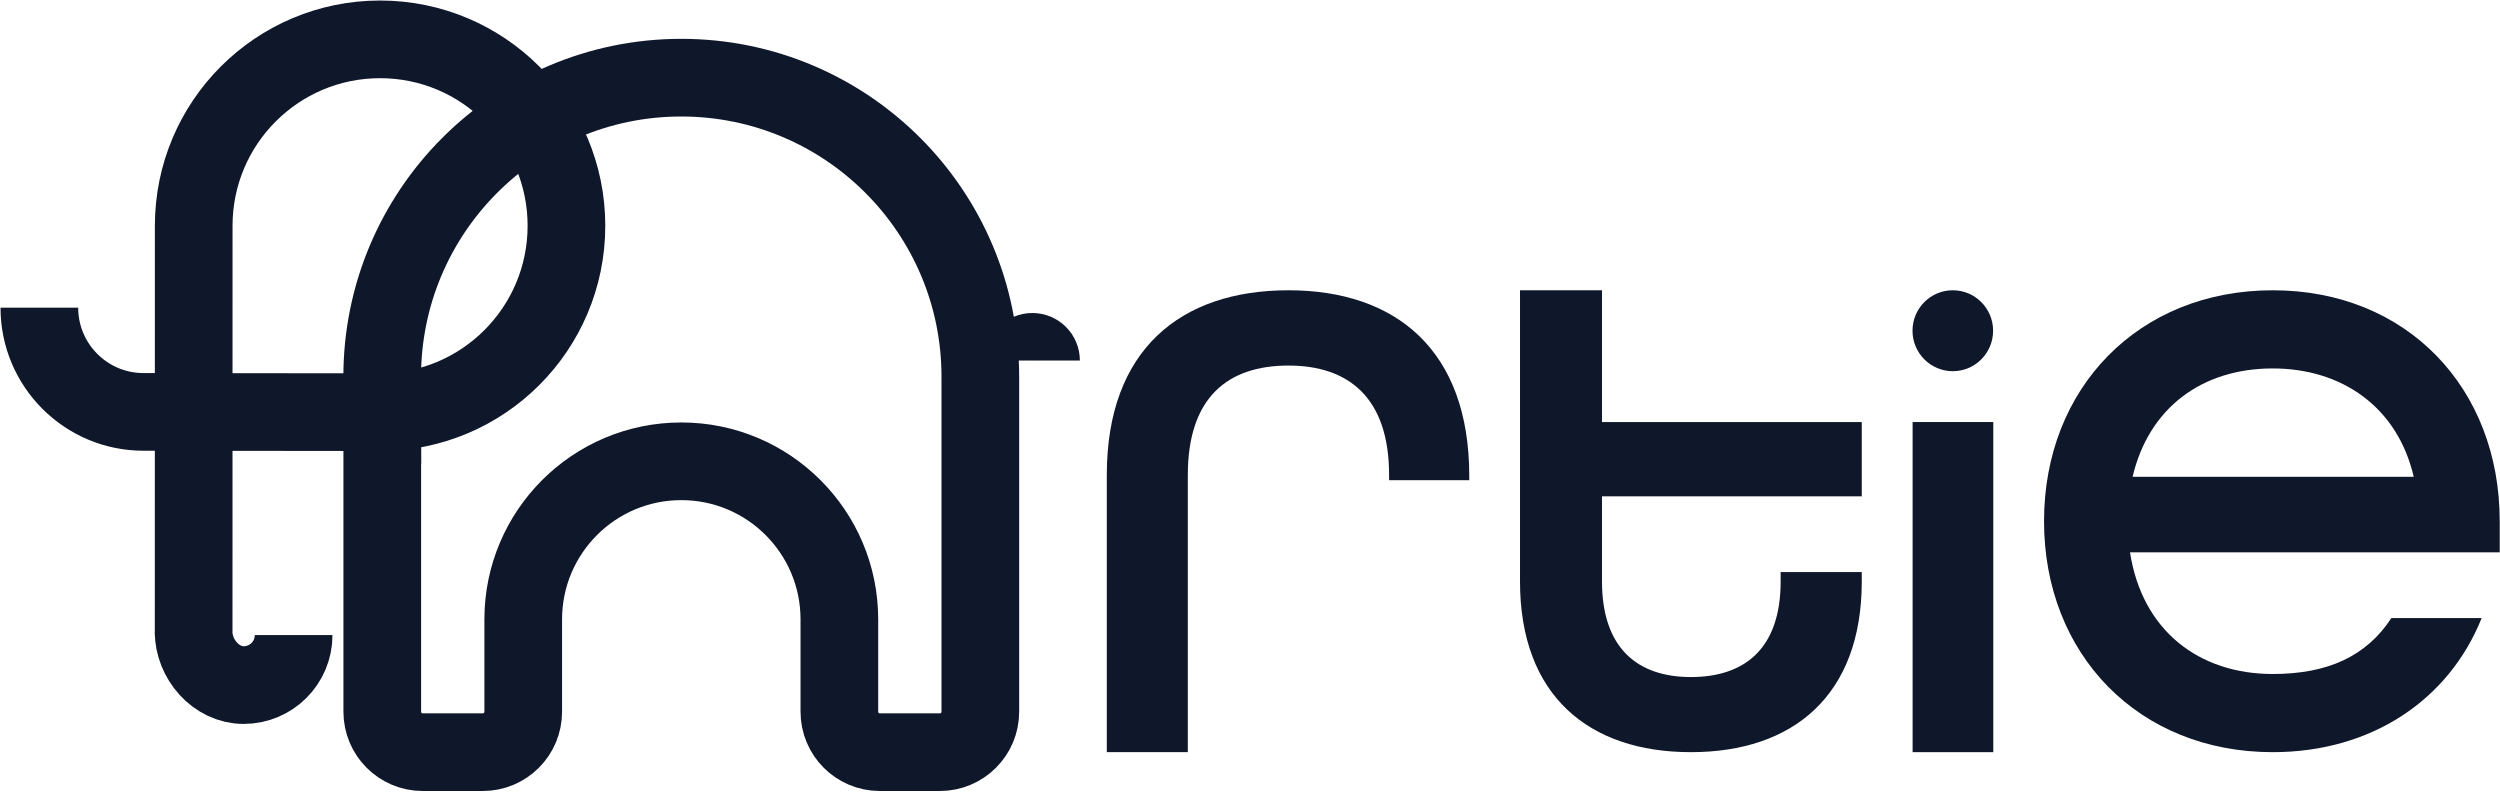
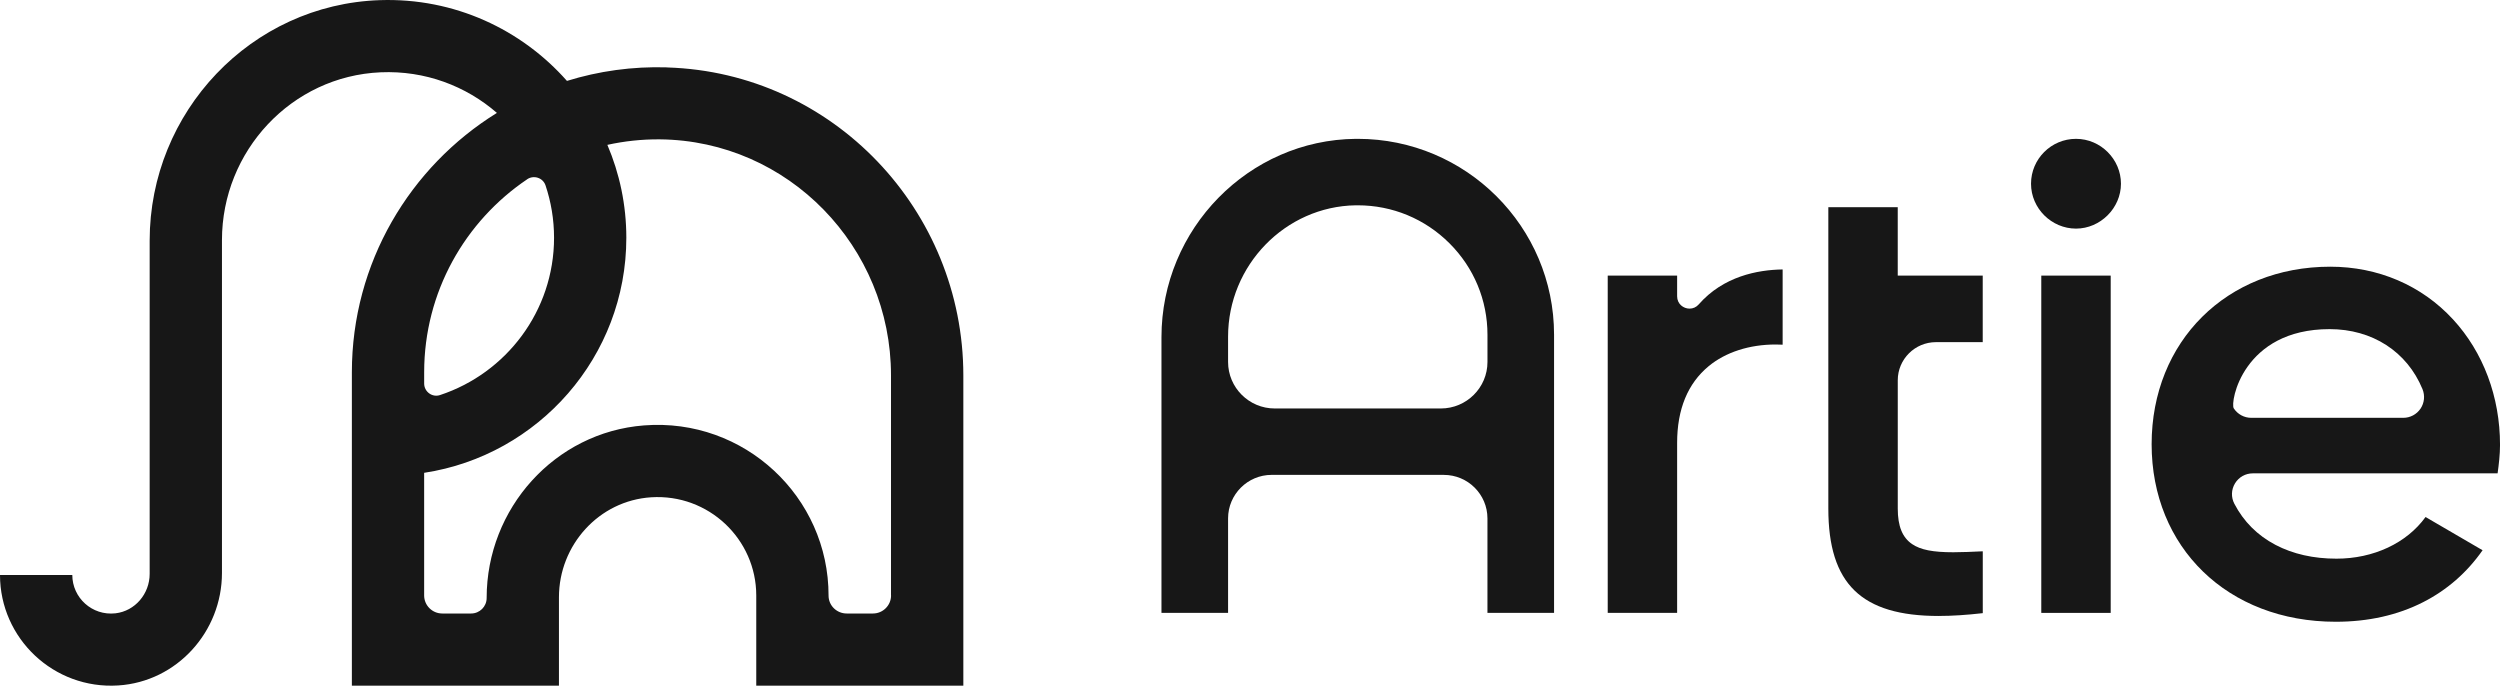
- <svg xmlns="http://www.w3.org/2000/svg" width="2414" height="764" viewBox="0 0 2414 764" fill="none">
-   <path d="M1019.72 348.106C1019.72 335.485 1009.48 325.242 996.863 325.242C984.245 325.242 974.004 335.485 974.004 348.106" stroke="#0F172A" stroke-width="46" stroke-miterlimit="10" />
-   <path d="M283.531 613.231C283.531 639.885 261.936 661.514 235.259 661.514C208.582 661.514 186.928 636.476 186.928 609.792L186.987 613.231L187.046 217.998C187.046 118.58 267.607 38 367 38C466.393 38 546.954 118.58 546.954 217.998C546.954 317.416 466.393 397.997 367 397.997L138.598 397.732C83.04 397.732 38 352.681 38 297.109" stroke="#0F172A" stroke-width="75" stroke-miterlimit="10" />
-   <path d="M369.114 410.488V687.23C369.114 708.8 386.596 726.285 408.161 726.285H466.187C487.752 726.285 505.233 708.8 505.233 687.23V598.097C505.233 513.785 573.571 445.429 657.863 445.429C742.155 445.429 810.494 513.785 810.494 598.097V687.23C810.494 708.8 827.975 726.285 849.54 726.285H907.566C929.131 726.285 946.612 708.8 946.612 687.23V363.85C946.612 204.334 817.339 75 657.834 75C498.064 75 368.674 204.746 369.056 364.555L369.173 410.488H369.114Z" stroke="#0F172A" stroke-width="75" stroke-miterlimit="10" />
-   <path d="M1068.72 726.289L1068.72 458.725C1068.72 338.115 1139.55 280.289 1244.13 280.289C1347.9 280.289 1418.72 338.115 1418.72 459.551V463.681H1341.31V458.725C1341.31 383.551 1301.78 352.985 1244.13 352.985C1185.66 352.985 1146.96 383.551 1146.96 458.725L1146.96 726.289H1068.72Z" fill="#0F172A" />
-   <path d="M1632.72 726.289C1534.39 726.289 1467.72 671.889 1467.72 561.439V280.289H1546.89V407.563H1797.72V479.272H1546.89V561.439C1546.89 625.731 1581.06 653.755 1632.72 653.755C1684.39 653.755 1719.39 626.555 1719.39 561.439V552.373H1797.72V561.439C1797.72 671.889 1731.06 726.289 1632.72 726.289Z" fill="#0F172A" />
-   <path d="M1846.82 726.287V407.523H1924.72V726.287H1846.82Z" fill="#0F172A" />
-   <ellipse cx="1885.63" cy="319.354" rx="38.911" ry="39.065" fill="#0F172A" />
-   <path d="M2194.55 726.289C2065.04 726.289 1973.72 631.943 1973.72 503.289C1973.72 374.635 2065.04 280.289 2194.55 280.289C2324.06 280.289 2413.72 374.635 2413.72 503.289V533.308H2056.74C2068.36 608.785 2123.16 650.812 2194.55 650.812C2247.68 650.812 2285.04 633.658 2309.12 596.777H2396.29C2364.74 675.685 2290.02 726.289 2194.55 726.289ZM2059.23 460.404H2330.7C2314.93 392.647 2260.97 355.766 2194.55 355.766C2126.48 355.766 2075.01 393.504 2059.23 460.404Z" fill="#0F172A" />
+ <svg xmlns="http://www.w3.org/2000/svg" id="Warstwa_2" data-name="Warstwa 2" viewBox="0 0 1071.92 294">
+   <defs>
+     <style>
+       .cls-1 {
+         fill: #171717;
+         stroke-width: 0px;
+       }
+     </style>
+   </defs>
+   <g id="Layer_1" data-name="Layer 1">
+     <g>
+       <path class="cls-1" d="M382.06,255.3c0,4.28-3.48,7.75-7.77,7.75h-11.26c-4.25,0-7.77-3.4-7.77-7.65.06-42.29-36.06-76.34-79.13-73-38.3,2.97-67.47,35.64-67.47,73.97v.04c0,3.67-2.98,6.64-6.66,6.64h-12.37c-4.29,0-7.77-3.47-7.77-7.75v-52.57c49.03-7.47,86.69-49.82,86.69-100.78,0-14.13-2.9-27.59-8.13-39.84,7.25-1.59,14.77-2.43,22.51-2.36,55.11.53,99.1,46.14,99.1,101.13v94.42h.01ZM226.01,76.87c2.85-1.93,6.78-.66,7.89,2.6,2.37,7.07,3.66,14.62,3.66,22.48,0,31.4-20.54,58.1-48.92,67.45-3.34,1.1-6.77-1.45-6.77-4.95v-4.83c0-34.4,17.54-64.78,44.14-82.73h0ZM286.13,28.89c-15.02-.47-29.5,1.6-43.04,5.8C223.64,12.66,194.85-.99,162.94.06c-55.29,1.82-98.77,47.92-98.77,103.11v142.91c0,8.48-6.22,15.92-14.66,16.89-10.01,1.13-18.51-6.68-18.51-16.44H0c0,27.19,23.05,49.13,50.68,47.37,25.18-1.6,44.49-23.06,44.49-48.23V102.94c0-38.17,29.81-70.29,68.04-71.94,19.08-.83,36.6,5.9,49.85,17.41-37.3,23.08-62.19,64.3-62.19,111.21v134.38h88.79v-37.92c0-22.37,17.17-41.45,39.55-42.86,24.56-1.56,45.05,17.93,45.05,42.11v38.67h88.79v-133.01c0-70.84-55.96-129.87-126.93-132.07l.02-.02Z" />
+       <path class="cls-1" d="M732.62,157c7.27-5.99,17.46-9.29,28.69-9.29,1,0,2.01.03,3.03.08v-32.26c-10.79.16-25.46,2.97-35.99,15-1.02,1.17-2.42,1.8-3.92,1.8-2.62,0-5.33-1.98-5.33-5.29v-8.87h-29.76v144.62h29.76v-72.9c0-14.42,4.56-25.49,13.53-32.89h-.01Z" />
+       <path class="cls-1" d="M831.32,264.1c5.62,0,11.95-.41,18.83-1.2v-26.52c-4.71.22-8.91.41-12.65.41-8.75,0-14.02-1.04-17.63-3.49-4.21-2.85-6.17-7.7-6.17-15.25v-55.01c0-9.01,7.35-16.34,16.38-16.34h20.05v-28.52h-36.44v-29.33h-29.76v129.2c0,32.29,14.17,46.06,47.37,46.06h.01Z" />
+       <rect class="cls-1" x="875.24" y="118.17" width="29.76" height="144.62" />
+       <path class="cls-1" d="M890.12,59.53c-10.63,0-19.28,8.63-19.28,19.24s8.83,19.25,19.28,19.25,19.28-8.81,19.28-19.25-8.65-19.24-19.28-19.24Z" />
+       <path class="cls-1" d="M1037.85,175.21c-1.66,2.46-4.42,3.94-7.4,3.94h-65.19c-3.04,0-5.84-1.53-7.5-4.07-1.65-2.55,3.89-33.96,41.1-33.96,18.29,0,33.18,9.61,39.82,25.71,1.14,2.77.83,5.9-.83,8.39ZM1051.73,136.9c-13.4-14.54-32.07-22.55-52.58-22.55-44.38,0-76.6,32.01-76.6,76.12s32.47,76.12,78.95,76.12c13.91,0,26.52-2.82,37.46-8.4,10.23-5.21,18.8-12.69,25.49-22.26l-24.45-14.25c-8.1,11.2-22.31,17.86-38.2,17.86-9.86,0-18.65-1.99-26.13-5.91-7.74-4.06-13.68-10-17.66-17.65-1.45-2.79-1.34-6.06.3-8.75,1.64-2.67,4.47-4.27,7.62-4.27h104.96c.54-3.83,1.04-8.18,1.04-12.21,0-20.6-7.17-39.73-20.2-53.86h.01Z" />
+       <path class="cls-1" d="M526.56,144.32c0-30.58,24.56-55.84,54.75-56.29h.85c14.83,0,28.79,5.78,39.31,16.27,10.52,10.49,16.31,24.42,16.31,39.21v11.69c0,11-8.97,19.94-19.99,19.94h-71.24c-11.02,0-19.99-8.95-19.99-19.94v-10.87h0ZM545.25,203.62h73.83c10.31,0,18.69,8.37,18.69,18.65v40.52h28.56v-119.3c0-46.29-37.76-83.96-84.17-83.96h-.82c-45.95.44-83.34,38.59-83.34,85.04v118.21h28.56v-40.52c0-10.28,8.39-18.65,18.69-18.65Z" />
+     </g>
+   </g>
</svg>
